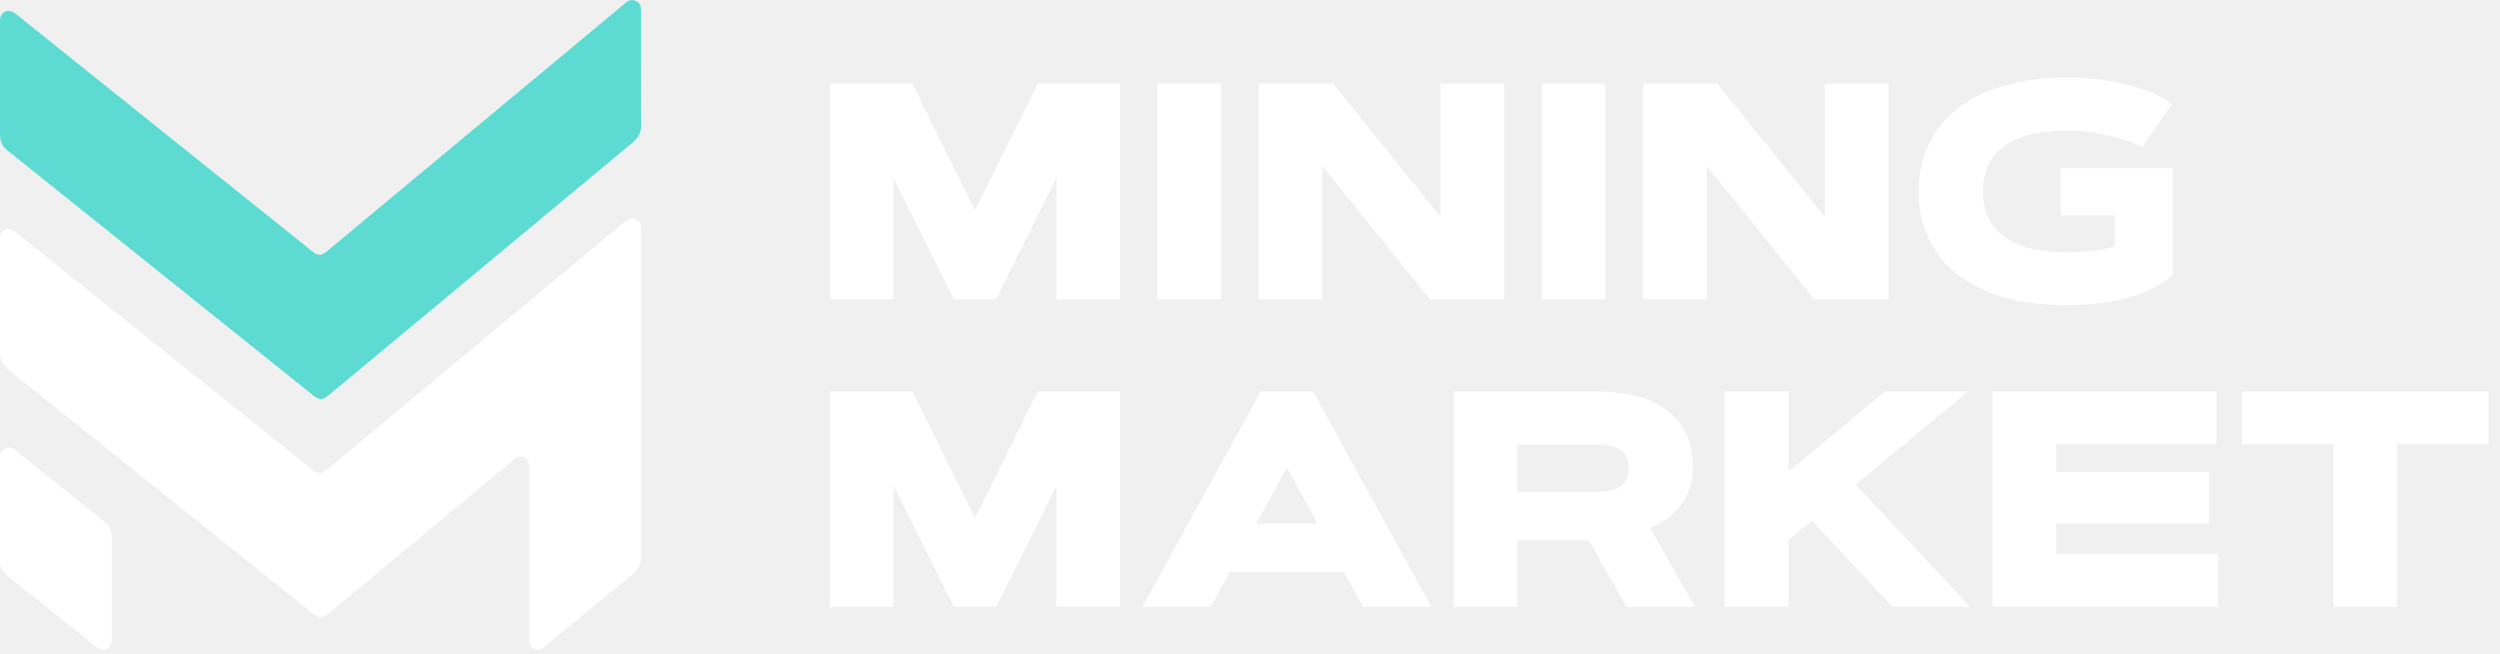
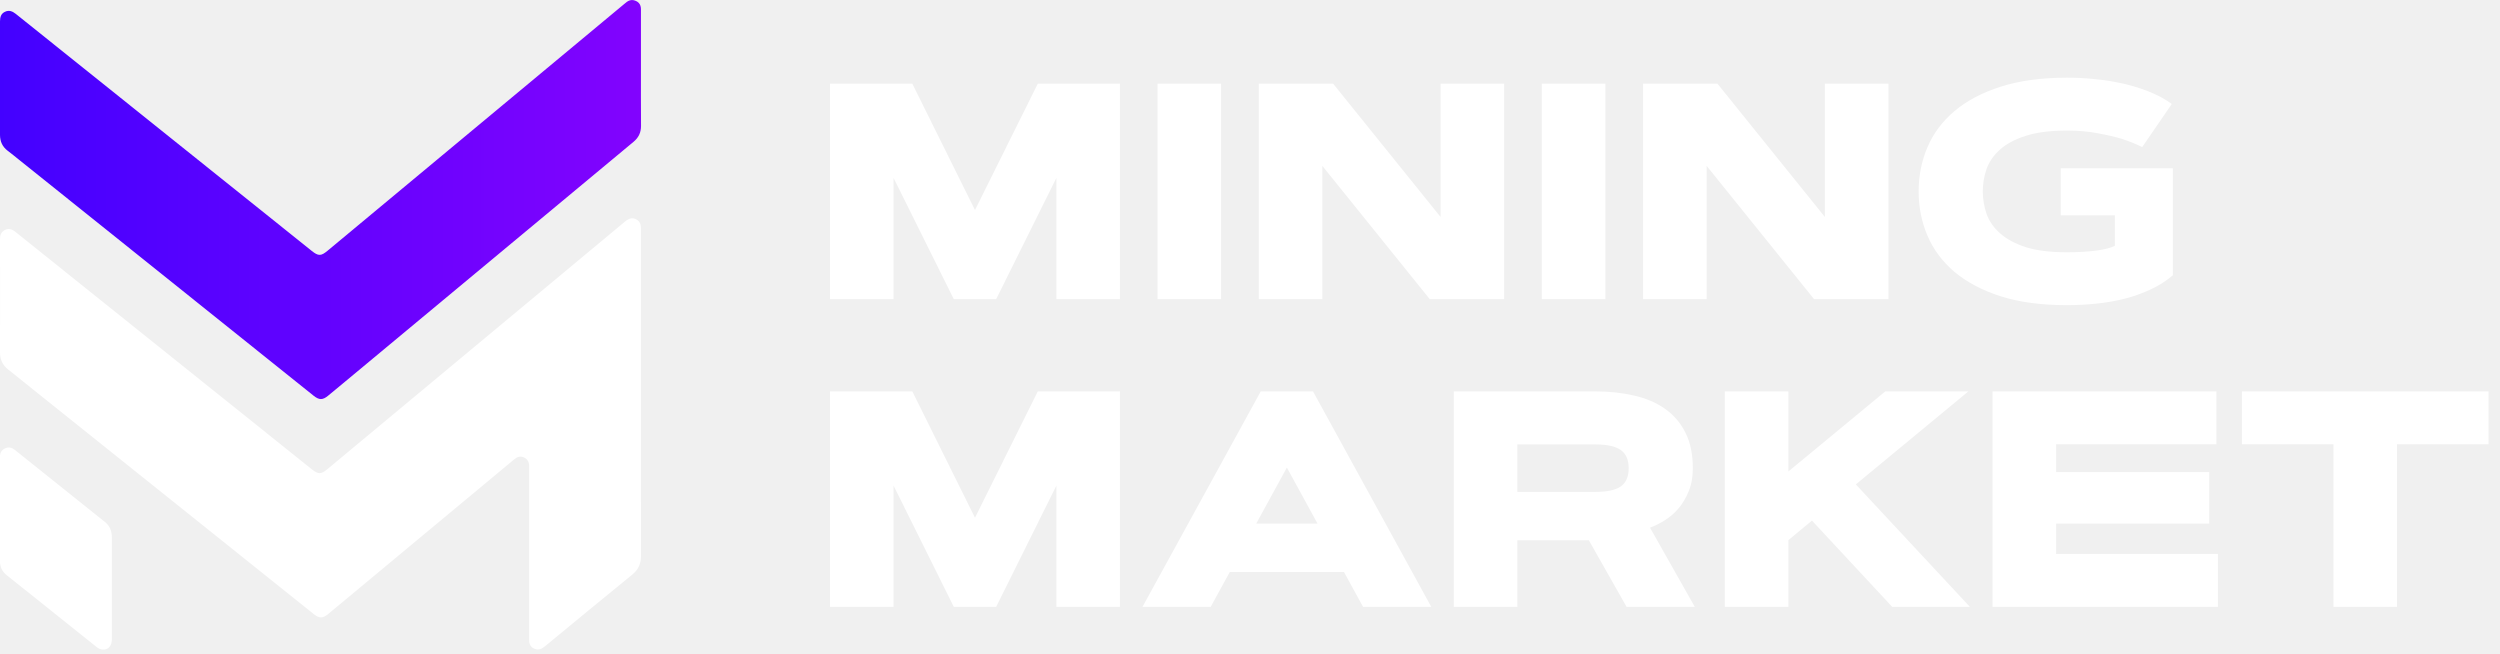
<svg xmlns="http://www.w3.org/2000/svg" width="100%" height="100%" viewBox="0 0 585 153" version="1.1" xml:space="preserve" style="fill-rule:evenodd;clip-rule:evenodd;stroke-linejoin:round;stroke-miterlimit:2;">
  <g>
    <path d="M149.984,92.066L149.984,53.443C149.984,52.577 149.759,51.855 148.989,51.39C148.123,50.861 147.273,51.005 146.279,51.823C123.07,71.135 99.861,90.446 76.636,109.757C75.112,111.024 74.487,111.04 72.931,109.789C53.7,94.376 34.452,78.978 15.221,63.564C11.34,60.452 7.474,57.357 3.593,54.245C2.679,53.507 1.844,53.395 1.01,53.892C0.192,54.373 -0,55.127 -0,56.009C0.016,64.831 0.032,73.653 -0,82.458C-0,84.142 0.593,85.409 1.909,86.468C25.743,105.523 49.562,124.61 73.396,143.68C74.711,144.739 75.513,144.739 76.812,143.664C88.441,133.993 100.085,124.305 111.73,114.633C114.601,112.243 117.488,109.853 120.359,107.464C121.033,106.902 121.739,106.662 122.573,107.031C123.423,107.399 123.792,108.105 123.824,109.003C123.84,109.292 123.824,109.597 123.824,109.886L123.824,149.294C123.824,149.583 123.808,149.888 123.84,150.176C123.936,150.994 124.385,151.556 125.155,151.844C126.069,152.181 126.807,151.828 127.497,151.251C134.297,145.653 141.082,140.04 147.931,134.474C149.39,133.287 150,131.908 150,130.047C149.968,117.376 149.984,104.721 149.984,92.066ZM149.984,16.007L149.984,2.149C149.984,1.267 149.631,0.593 148.813,0.225C148.011,-0.144 147.257,-0.032 146.567,0.529C146.407,0.658 146.231,0.802 146.07,0.93C122.909,20.194 99.765,39.441 76.604,58.704C75.112,59.939 74.487,59.939 72.963,58.72C49.866,40.227 26.786,21.733 3.689,3.24C2.919,2.614 2.133,2.294 1.187,2.743C0.224,3.192 -0,4.01 -0,4.988C0.016,13.858 0.016,22.712 -0,31.581C-0,33.121 0.561,34.324 1.764,35.255C2.646,35.944 3.513,36.65 4.395,37.356C27.395,55.785 50.412,74.214 73.412,92.643C74.679,93.67 75.513,93.67 76.764,92.627C78.096,91.521 79.427,90.414 80.774,89.307C103.245,70.605 125.732,51.919 148.22,33.234C149.423,32.239 150,31.052 150,29.48C149.968,24.973 149.984,20.482 149.984,16.007ZM26.176,137.569C26.176,133.64 26.16,129.726 26.176,125.797C26.176,124.321 25.727,123.07 24.556,122.14C17.531,116.526 10.506,110.912 3.48,105.282C2.775,104.721 2.005,104.528 1.171,104.929C0.321,105.314 -0.016,106.036 -0.016,106.934L-0.016,131.282C-0.016,132.613 0.481,133.72 1.54,134.57C8.581,140.2 15.622,145.846 22.68,151.46C23.016,151.732 23.466,151.941 23.899,151.989C25.278,152.165 26.176,151.203 26.176,149.583L26.176,137.569Z" style="fill:white;fill-rule:nonzero;" />
-     <path d="M149.984,16.007C149.984,20.498 149.968,24.973 150,29.464C150.016,31.02 149.423,32.223 148.22,33.218C125.732,51.903 103.245,70.589 80.774,89.291C79.443,90.398 78.112,91.521 76.764,92.611C75.513,93.638 74.695,93.638 73.412,92.627C50.412,74.198 27.411,55.769 4.395,37.34C3.529,36.65 2.663,35.928 1.764,35.255C0.561,34.324 0,33.121 0,31.581C0.016,22.712 0.016,13.842 0,4.988C0,4.01 0.225,3.176 1.187,2.743C2.133,2.31 2.919,2.63 3.689,3.24C26.786,21.733 49.866,40.227 72.963,58.72C74.487,59.939 75.112,59.939 76.604,58.704C99.765,39.441 122.909,20.194 146.07,0.93C146.231,0.786 146.391,0.658 146.568,0.529C147.257,-0.032 148.011,-0.144 148.813,0.225C149.631,0.593 149.984,1.267 149.984,2.149L149.984,16.007Z" style="fill:rgb(93,219,210);fill-rule:nonzero;" />
+     <path d="M149.984,16.007C149.984,20.498 149.968,24.973 150,29.464C150.016,31.02 149.423,32.223 148.22,33.218C125.732,51.903 103.245,70.589 80.774,89.291C79.443,90.398 78.112,91.521 76.764,92.611C75.513,93.638 74.695,93.638 73.412,92.627C50.412,74.198 27.411,55.769 4.395,37.34C3.529,36.65 2.663,35.928 1.764,35.255C0.561,34.324 0,33.121 0,31.581C0.016,22.712 0.016,13.842 0,4.988C0,4.01 0.225,3.176 1.187,2.743C2.133,2.31 2.919,2.63 3.689,3.24C26.786,21.733 49.866,40.227 72.963,58.72C74.487,59.939 75.112,59.939 76.604,58.704C99.765,39.441 122.909,20.194 146.07,0.93C146.231,0.786 146.391,0.658 146.568,0.529C147.257,-0.032 148.011,-0.144 148.813,0.225C149.631,0.593 149.984,1.267 149.984,2.149L149.984,16.007Z" style="fill:url(#_Linear1);fill-rule:nonzero;" />
  </g>
  <path d="M209.09,41.629L209.09,70L194.219,70L194.219,19.586L213.484,19.586L228.145,49.152L242.84,19.586L262.07,19.586L262.07,70L247.199,70L247.199,41.629L233.102,70L223.188,70L209.09,41.629ZM270.859,19.586L285.73,19.586L285.73,70L270.859,70L270.859,19.586ZM294.555,19.586L311.957,19.586L337.094,50.77L337.094,19.586L351.965,19.586L351.965,70L334.562,70L309.426,38.816L309.426,70L294.555,70L294.555,19.586ZM360.789,19.586L375.66,19.586L375.66,70L360.789,70L360.789,19.586ZM384.484,19.586L401.887,19.586L427.023,50.77L427.023,19.586L441.895,19.586L441.895,70L424.492,70L399.355,38.816L399.355,70L384.484,70L384.484,19.586ZM463.973,44.793C463.973,46.574 464.266,48.32 464.852,50.031C465.461,51.742 466.516,53.266 468.016,54.602C469.516,55.938 471.52,57.016 474.027,57.836C476.559,58.633 479.758,59.031 483.625,59.031C486.25,59.031 488.535,58.902 490.48,58.645C492.426,58.387 493.891,58.012 494.875,57.52L494.875,50.383L482.219,50.383L482.219,39.379L508.445,39.379L508.445,64.41C506.922,65.723 505.199,66.824 503.277,67.715C501.379,68.606 499.352,69.332 497.195,69.894C495.062,70.434 492.836,70.82 490.516,71.055C488.219,71.289 485.922,71.406 483.625,71.406C477.672,71.406 472.516,70.715 468.156,69.332C463.82,67.926 460.223,66.027 457.363,63.637C454.527,61.223 452.418,58.398 451.035,55.164C449.652,51.93 448.961,48.473 448.961,44.793C448.961,41.113 449.652,37.656 451.035,34.422C452.418,31.188 454.527,28.375 457.363,25.984C460.223,23.57 463.82,21.672 468.156,20.289C472.516,18.883 477.672,18.18 483.625,18.18C485.805,18.18 487.82,18.273 489.672,18.461C491.547,18.625 493.27,18.859 494.84,19.164C496.41,19.445 497.828,19.773 499.094,20.148C500.359,20.523 501.484,20.898 502.469,21.273C504.789,22.188 506.699,23.207 508.199,24.332L501.273,34.422C499.891,33.719 498.297,33.074 496.492,32.488C494.945,32.02 493.082,31.586 490.902,31.188C488.746,30.766 486.32,30.555 483.625,30.555C479.758,30.555 476.559,30.965 474.027,31.785C471.52,32.582 469.516,33.648 468.016,34.984C466.516,36.32 465.461,37.844 464.852,39.555C464.266,41.266 463.973,43.012 463.973,44.793ZM209.09,113.629L209.09,142L194.219,142L194.219,91.586L213.484,91.586L228.145,121.152L242.84,91.586L262.07,91.586L262.07,142L247.199,142L247.199,113.629L233.102,142L223.188,142L209.09,113.629ZM314.488,133.844L287.77,133.844L283.305,142L267.344,142L295.012,91.586L307.246,91.586L334.914,142L318.953,142L314.488,133.844ZM293.957,122.523L308.301,122.523L301.129,109.41L293.957,122.523ZM340.188,142L340.188,91.586L373.34,91.586C376.598,91.586 379.621,91.914 382.41,92.57C385.199,93.203 387.602,94.234 389.617,95.664C391.656,97.094 393.25,98.957 394.398,101.254C395.547,103.527 396.121,106.293 396.121,109.551C396.121,111.613 395.793,113.43 395.137,115C394.504,116.547 393.695,117.895 392.711,119.043C391.727,120.168 390.637,121.094 389.441,121.82C388.27,122.547 387.156,123.098 386.102,123.473L396.578,142L380.617,142L371.793,126.426L355.059,126.426L355.059,142L340.188,142ZM355.059,103.996L355.059,115.105L373.34,115.105C376.035,115.105 378.004,114.684 379.246,113.84C380.488,112.973 381.109,111.543 381.109,109.551C381.109,107.582 380.488,106.164 379.246,105.297C378.004,104.43 376.035,103.996 373.34,103.996L355.059,103.996ZM441.156,91.586L460.598,91.586L434.266,113.348L460.949,142L442.773,142L424,121.82L418.48,126.391L418.48,142L403.609,142L403.609,91.586L418.48,91.586L418.48,110.324L441.156,91.586ZM516.953,110.465L516.953,122.523L481.129,122.523L481.129,129.625L518.992,129.625L518.992,142L466.258,142L466.258,91.586L518.641,91.586L518.641,103.961L481.129,103.961L481.129,110.465L516.953,110.465ZM582.309,91.586L582.309,103.961L560.898,103.961L560.898,142L546.027,142L546.027,103.961L524.617,103.961L524.617,91.586L582.309,91.586Z" style="fill:white;fill-rule:nonzero;" />
+   <defs>
+     <linearGradient id="_Linear1" x1="0" y1="0" x2="1" y2="0" gradientUnits="userSpaceOnUse" gradientTransform="matrix(150,0,0,93.3724,0,46.6971)">
+       <stop offset="0" style="stop-color:rgb(67,1,255);stop-opacity:1" />
+       <stop offset="1" style="stop-color:rgb(130,3,254);stop-opacity:1" />
+     </linearGradient>
+   </defs>
</svg>
